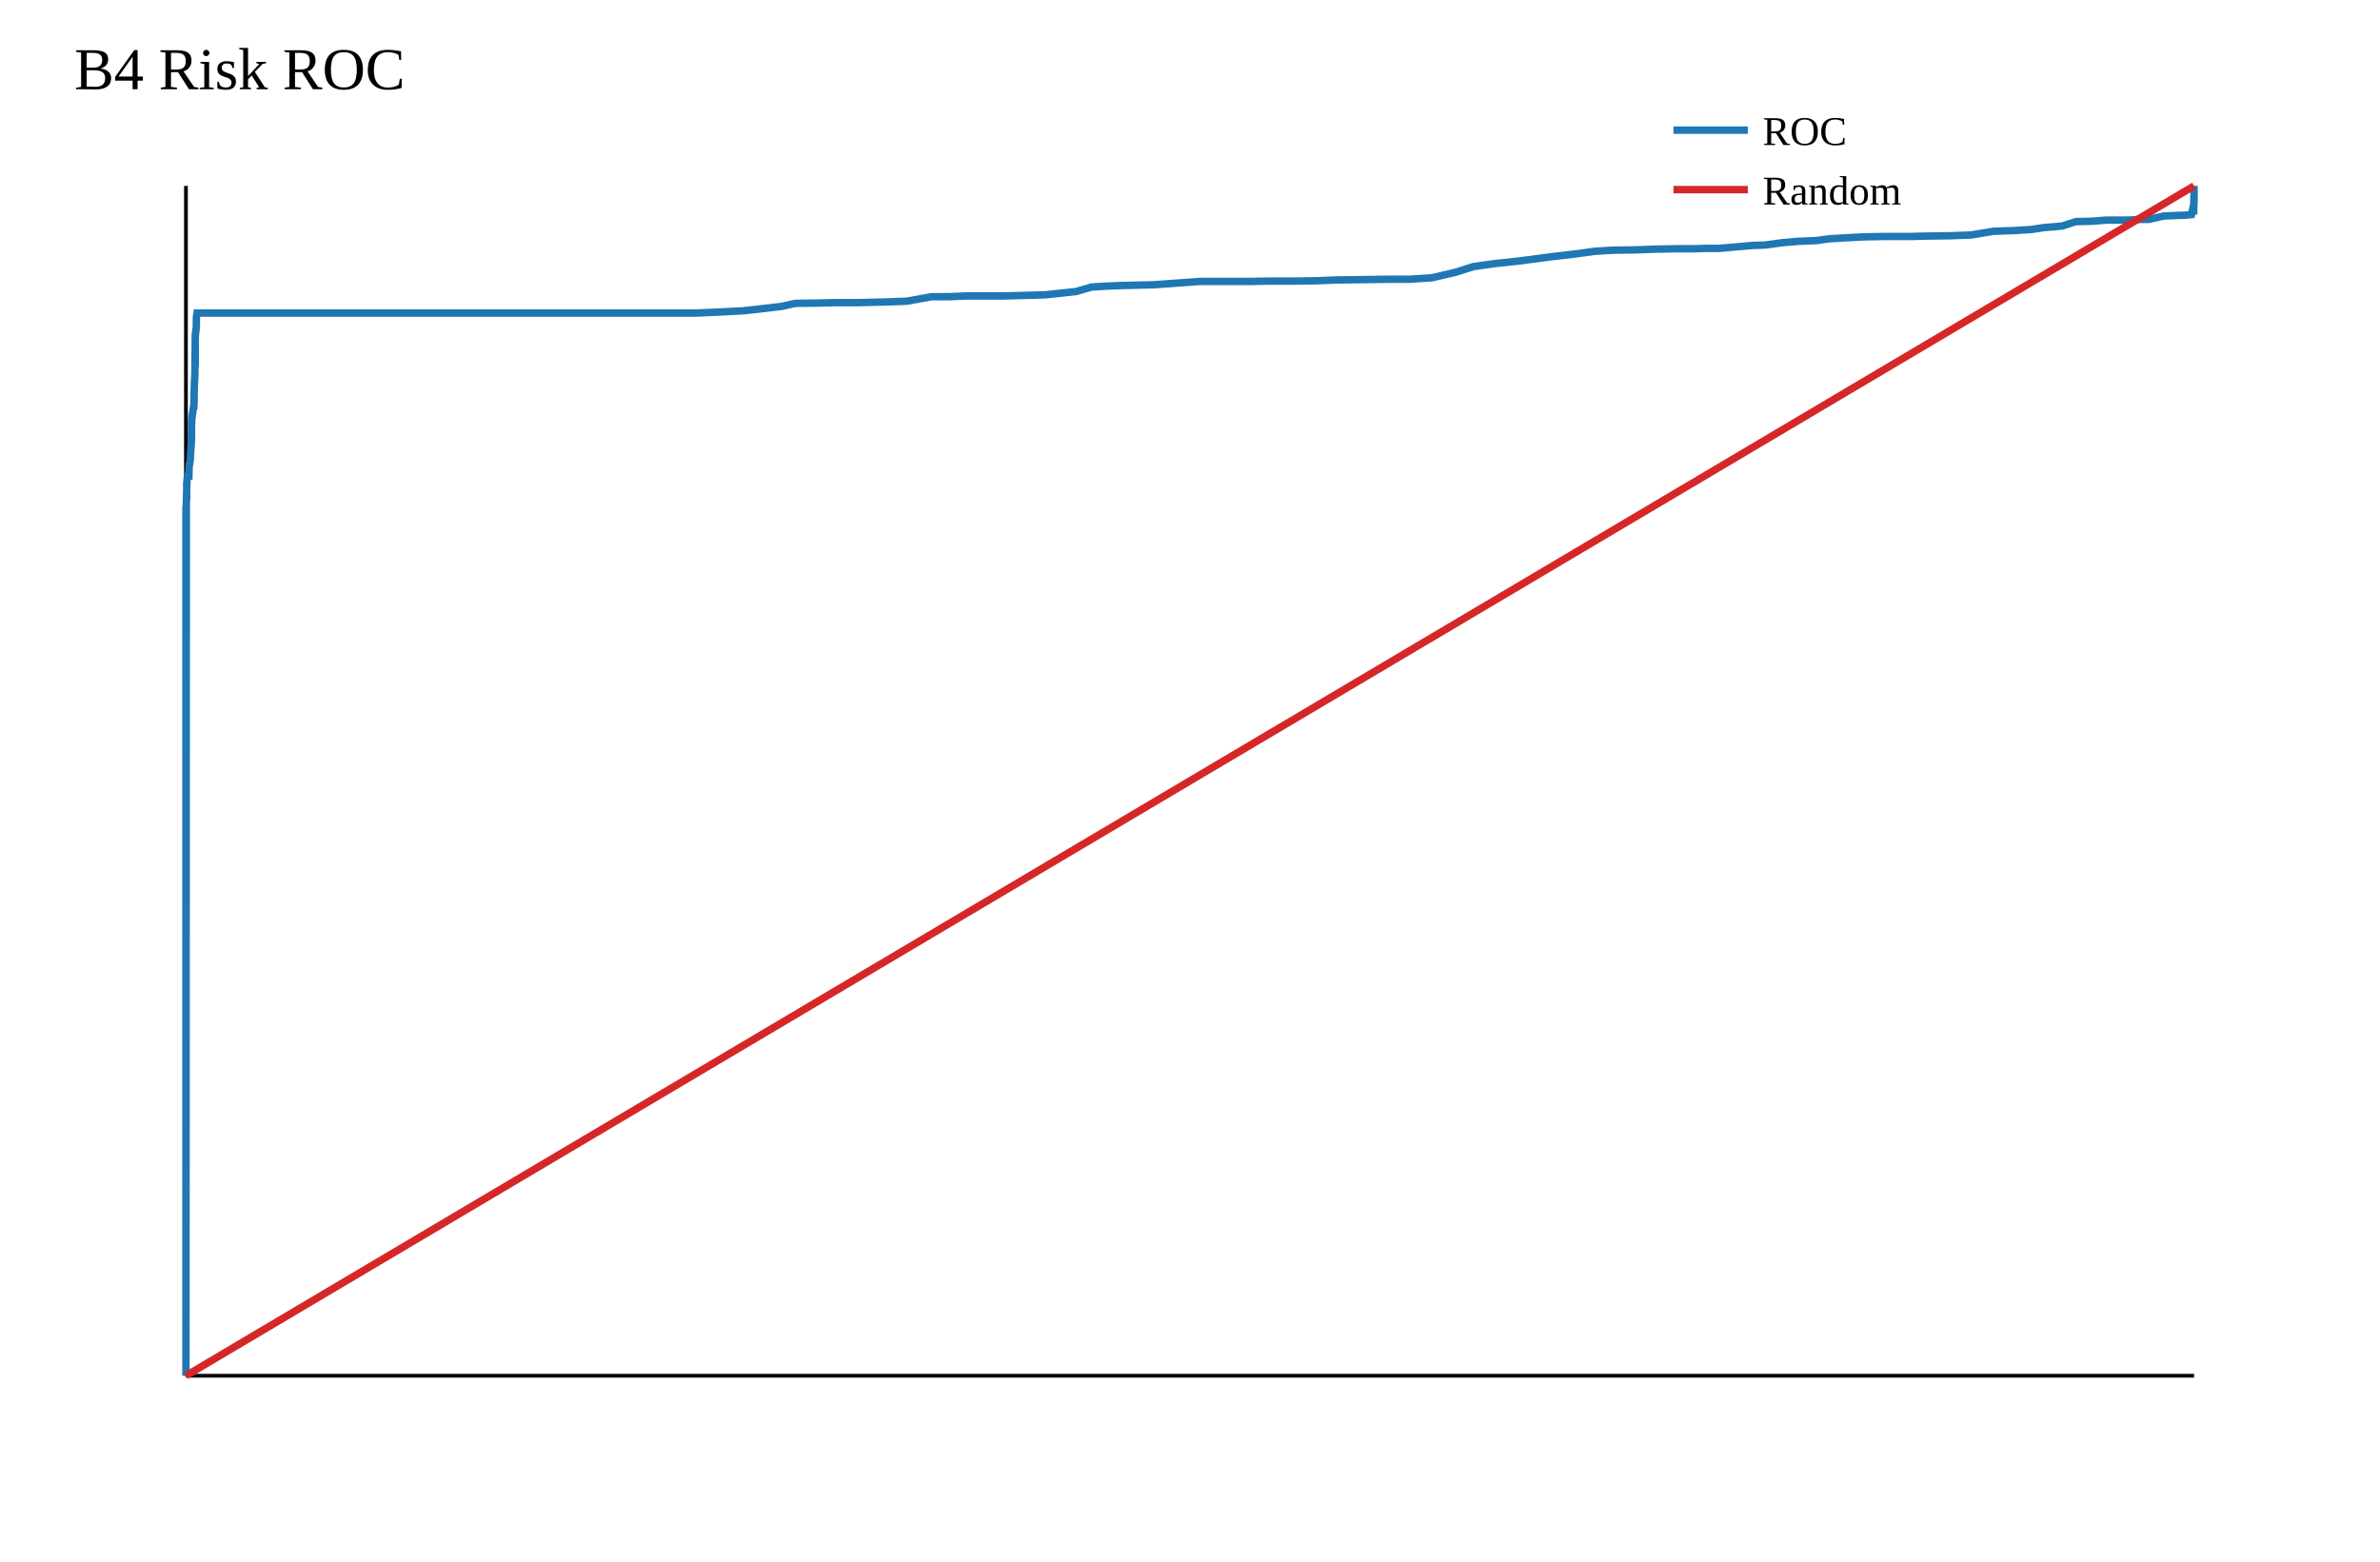
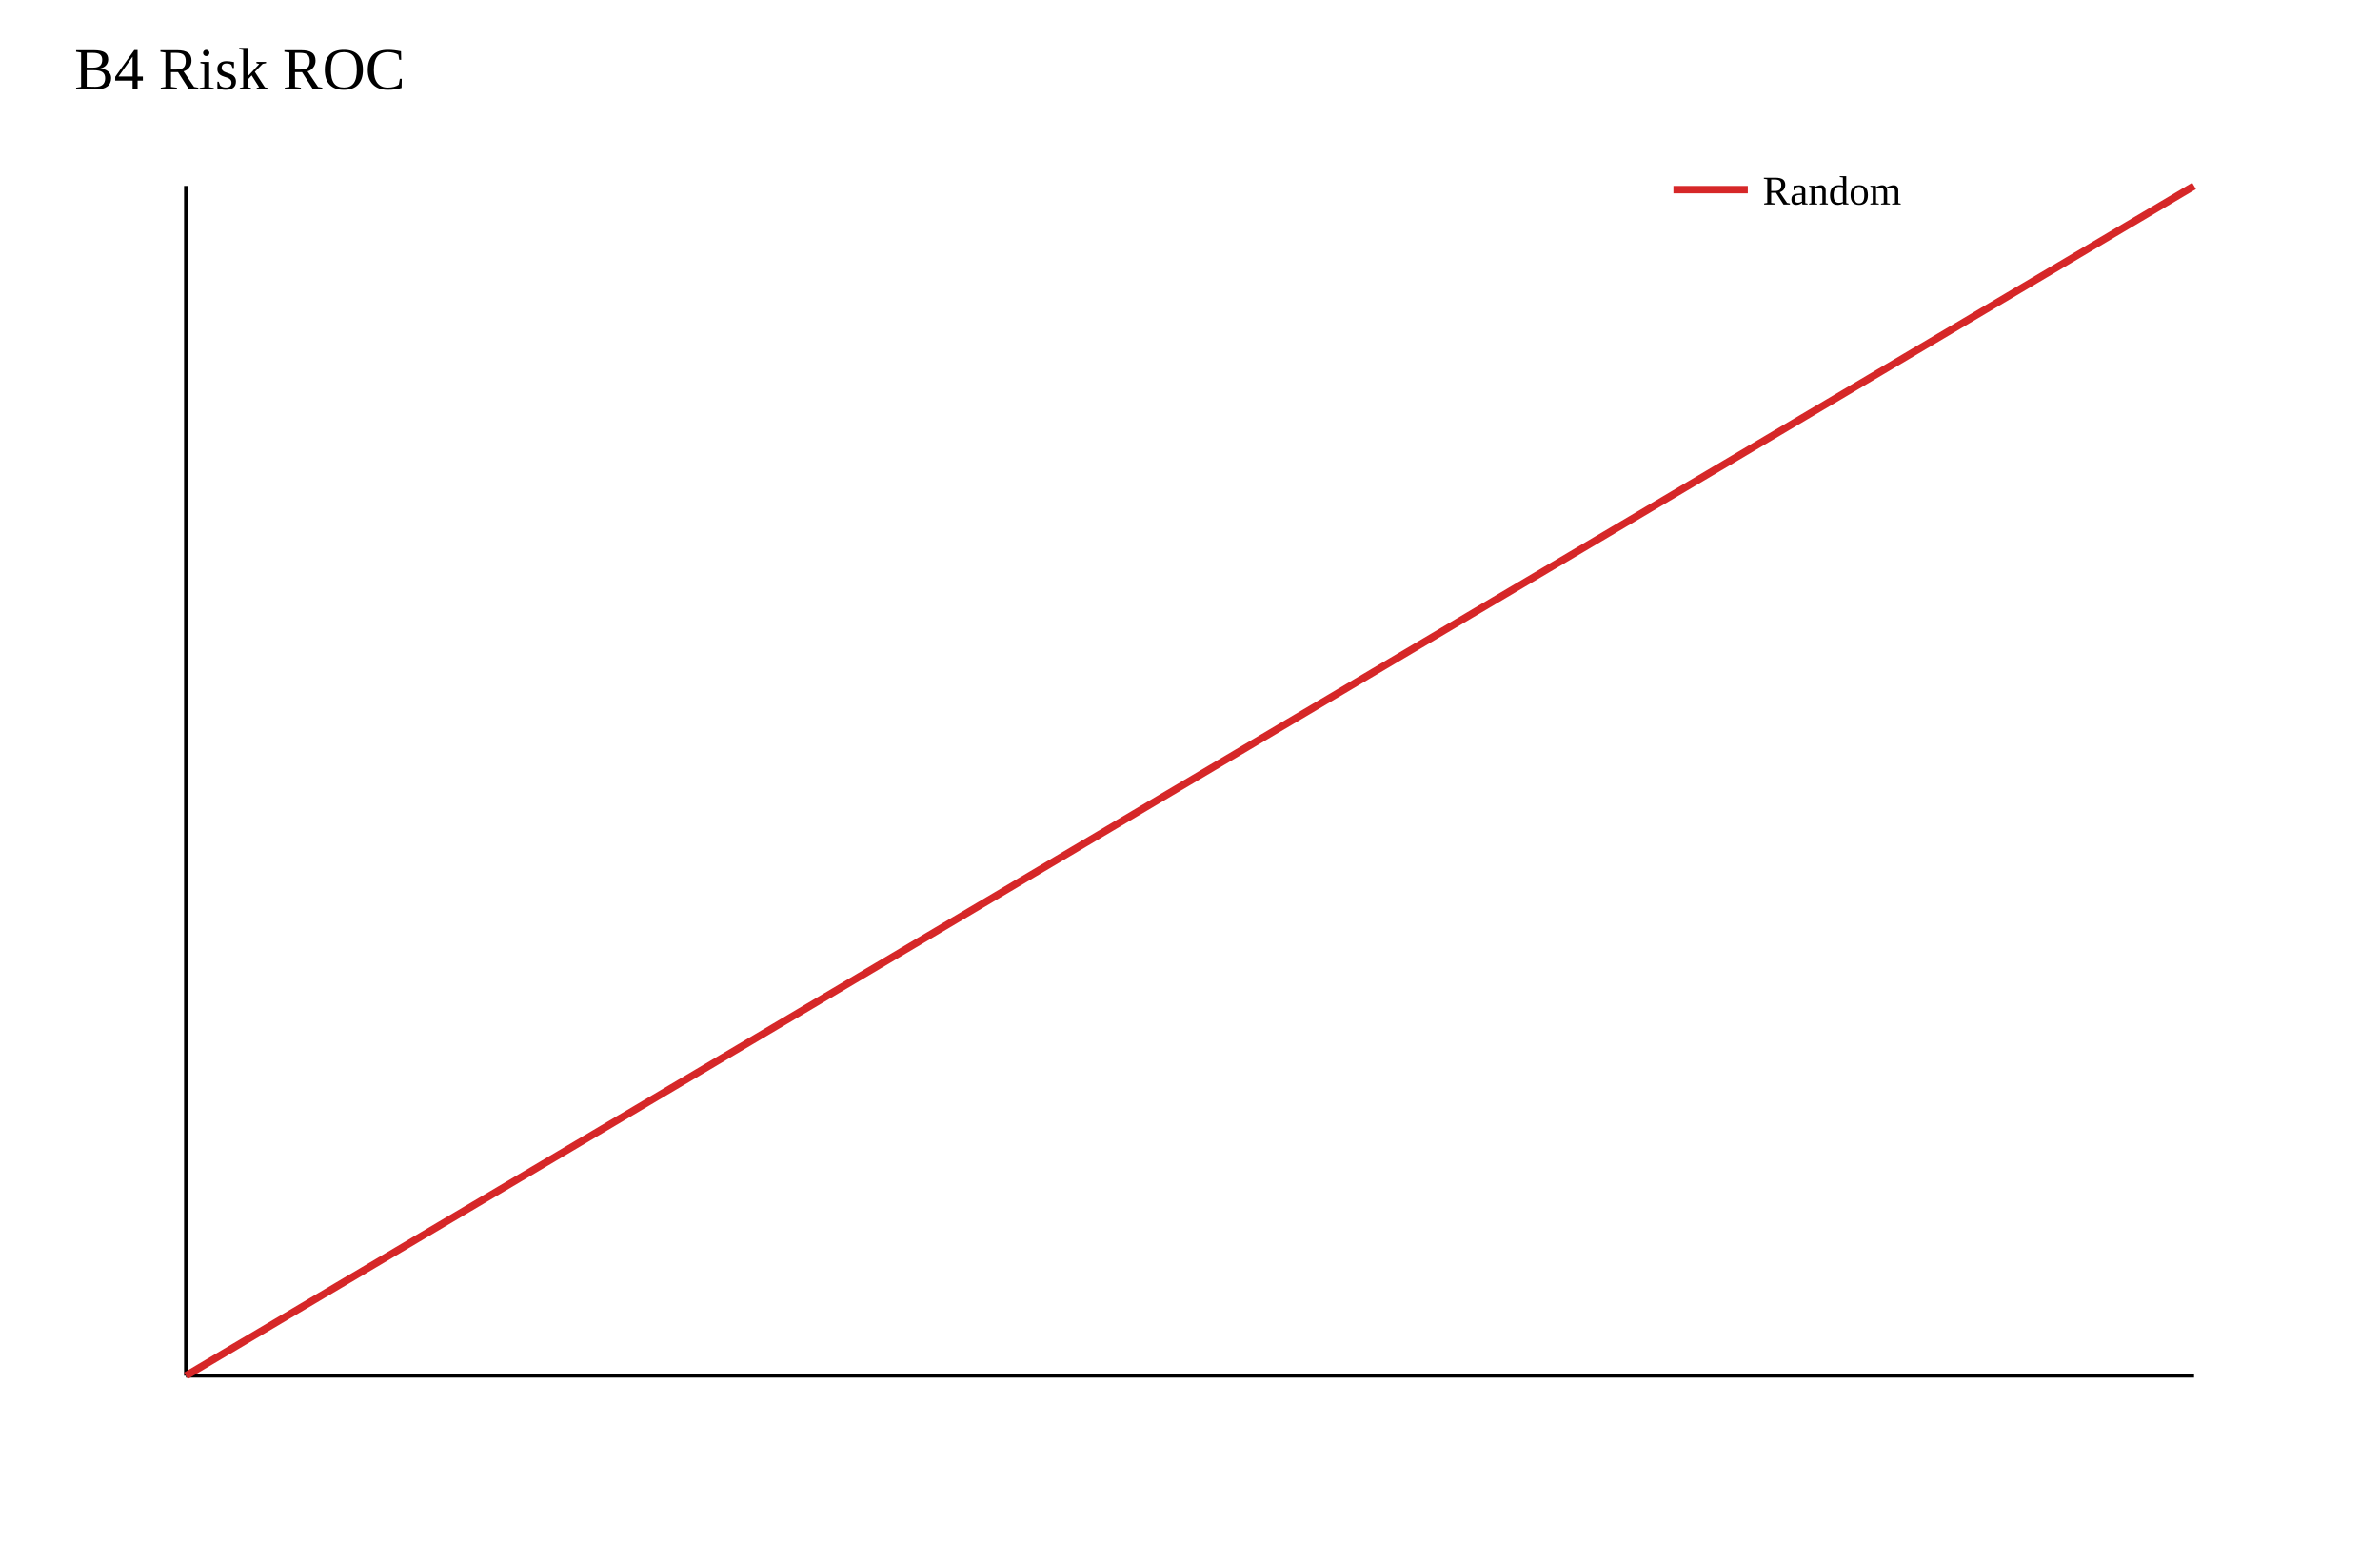
<svg xmlns="http://www.w3.org/2000/svg" width="640" height="420">
  <text x="20" y="24" font-size="16">B4 Risk ROC</text>
  <line x1="50" y1="370" x2="590" y2="370" stroke="black" />
  <line x1="50" y1="370" x2="50" y2="50" stroke="black" />
-   <polyline fill="none" stroke="#1f77b4" stroke-width="2" points="50.0,136.1 50.0,137.0 50.0,137.3 50.0,137.7 50.0,138.1 50.0,138.3 50.0,139.2 50.0,141.1 50.0,145.1 50.0,152.4 50.0,161.1 50.0,169.6 50.0,176.3 50.0,186.0 50.0,191.5 50.0,201.8 50.0,211.5 50.0,219.6 50.0,232.4 50.0,240.3 50.0,251.8 50.0,262.0 50.0,269.9 50.0,278.8 50.0,287.6 50.0,298.1 50.0,306.8 50.0,313.9 50.0,322.6 50.0,329.8 50.0,339.7 50.0,350.7 50.0,361.5 50.0,370.0 50.1,134.8 50.1,135.2 50.1,135.5 50.2,132.1 50.2,132.7 50.2,133.2 50.2,134.0 50.2,134.5 50.2,129.5 50.2,130.1 50.2,130.7 50.2,131.5 50.3,128.7 50.3,128.8 50.3,129.2 50.4,128.3 50.4,128.5 50.4,128.6 50.5,128.0 50.8,128.0 50.8,126.1 50.8,126.7 50.8,127.3 50.8,127.7 50.9,124.9 51.0,124.8 51.1,124.2 51.2,123.2 51.2,123.6 51.2,122.0 51.2,122.2 51.2,122.8 51.3,121.2 51.4,119.3 51.4,120.4 51.5,115.5 51.5,116.2 51.5,116.7 51.5,117.0 51.5,117.2 51.5,118.4 51.5,118.7 51.5,119.0 51.5,113.0 51.5,113.5 51.5,113.8 51.5,115.0 51.6,112.2 51.6,112.6 51.7,111.4 51.7,111.6 51.7,112.1 51.8,110.7 51.8,111.1 51.8,111.3 51.9,110.5 52.1,108.9 52.1,109.7 52.1,110.1 52.2,107.2 52.2,108.0 52.2,108.5 52.2,108.8 52.2,104.9 52.2,105.9 52.2,106.6 52.3,102.1 52.3,102.7 52.3,103.1 52.4,100.5 52.4,101.5 52.5,91.0 52.5,92.5 52.5,93.3 52.5,94.8 52.5,95.7 52.5,97.4 52.5,98.7 52.5,89.5 52.5,90.3 52.5,90.9 52.7,88.4 52.7,89.0 52.8,87.5 52.8,88.0 52.8,85.8 52.9,84.4 52.9,85.1 53.0,84.2 53.5,84.2 54.2,84.2 54.8,84.2 55.8,84.2 56.5,84.2 56.9,84.2 58.3,84.2 59.7,84.2 61.1,84.2 62.6,84.2 64.3,84.2 67.4,84.2 70.2,84.2 74.1,84.2 75.9,84.2 80.0,84.2 83.4,84.2 87.7,84.2 93.6,84.2 101.1,84.2 106.5,84.2 112.5,84.2 118.2,84.2 124.5,84.2 130.5,84.2 135.6,84.2 139.4,84.2 146.4,84.2 153.9,84.2 160.4,84.2 167.5,84.2 172.9,84.2 177.9,84.2 180.8,84.2 187.1,84.2 193.8,83.9 199.7,83.6 204.3,83.1 210.2,82.4 213.8,81.6 220.0,81.5 224.5,81.4 230.5,81.4 234.6,81.3 238.8,81.2 243.9,81.0 250.5,79.8 255.1,79.8 259.6,79.6 265.5,79.6 269.8,79.6 273.6,79.5 281.0,79.3 284.8,78.9 289.4,78.4 293.5,77.2 296.6,77.0 301.2,76.8 305.5,76.7 310.1,76.6 315.6,76.2 322.5,75.7 329.4,75.7 335.5,75.7 341.1,75.6 348.4,75.6 354.2,75.5 359.3,75.3 366.1,75.2 373.5,75.1 379.1,75.1 385.1,74.7 391.5,73.2 396.2,71.7 401.9,70.9 408.4,70.2 416.8,69.1 424.4,68.2 428.7,67.6 433.4,67.3 439.8,67.2 445.3,67.0 451.2,66.9 455.5,66.9 459.1,66.8 462.3,66.8 466.8,66.4 471.5,66.0 474.7,65.9 479.1,65.3 483.5,64.9 488.4,64.7 492.1,64.2 497.5,63.9 501.3,63.7 506.9,63.6 514.0,63.6 517.7,63.5 524.5,63.4 530.0,63.2 536.1,62.2 541.8,62.0 546.4,61.7 549.7,61.2 554.5,60.8 558.2,59.6 562.6,59.5 566.3,59.2 569.3,59.2 572.5,59.2 575.5,59.0 577.9,59.0 581.8,58.1 584.2,58.0 586.5,57.9 587.4,57.9 589.3,57.7 589.9,55.0 589.9,55.4 589.9,55.8 589.9,56.3 589.9,56.5 589.9,56.7 589.9,56.8 589.9,57.7 590.0,50.0 590.0,50.0 590.0,50.9 590.0,51.6 590.0,51.8 590.0,51.9 590.0,52.1 590.0,53.7 590.0,54.5 590.0,54.7" />
-   <line x1="450" y1="35" x2="470" y2="35" stroke="#1f77b4" stroke-width="2" />
-   <text x="474" y="39" font-size="11">ROC</text>
  <polyline fill="none" stroke="#d62728" stroke-width="2" points="50.0,370.0 590.0,50.0" />
  <line x1="450" y1="51" x2="470" y2="51" stroke="#d62728" stroke-width="2" />
  <text x="474" y="55" font-size="11">Random</text>
</svg>
